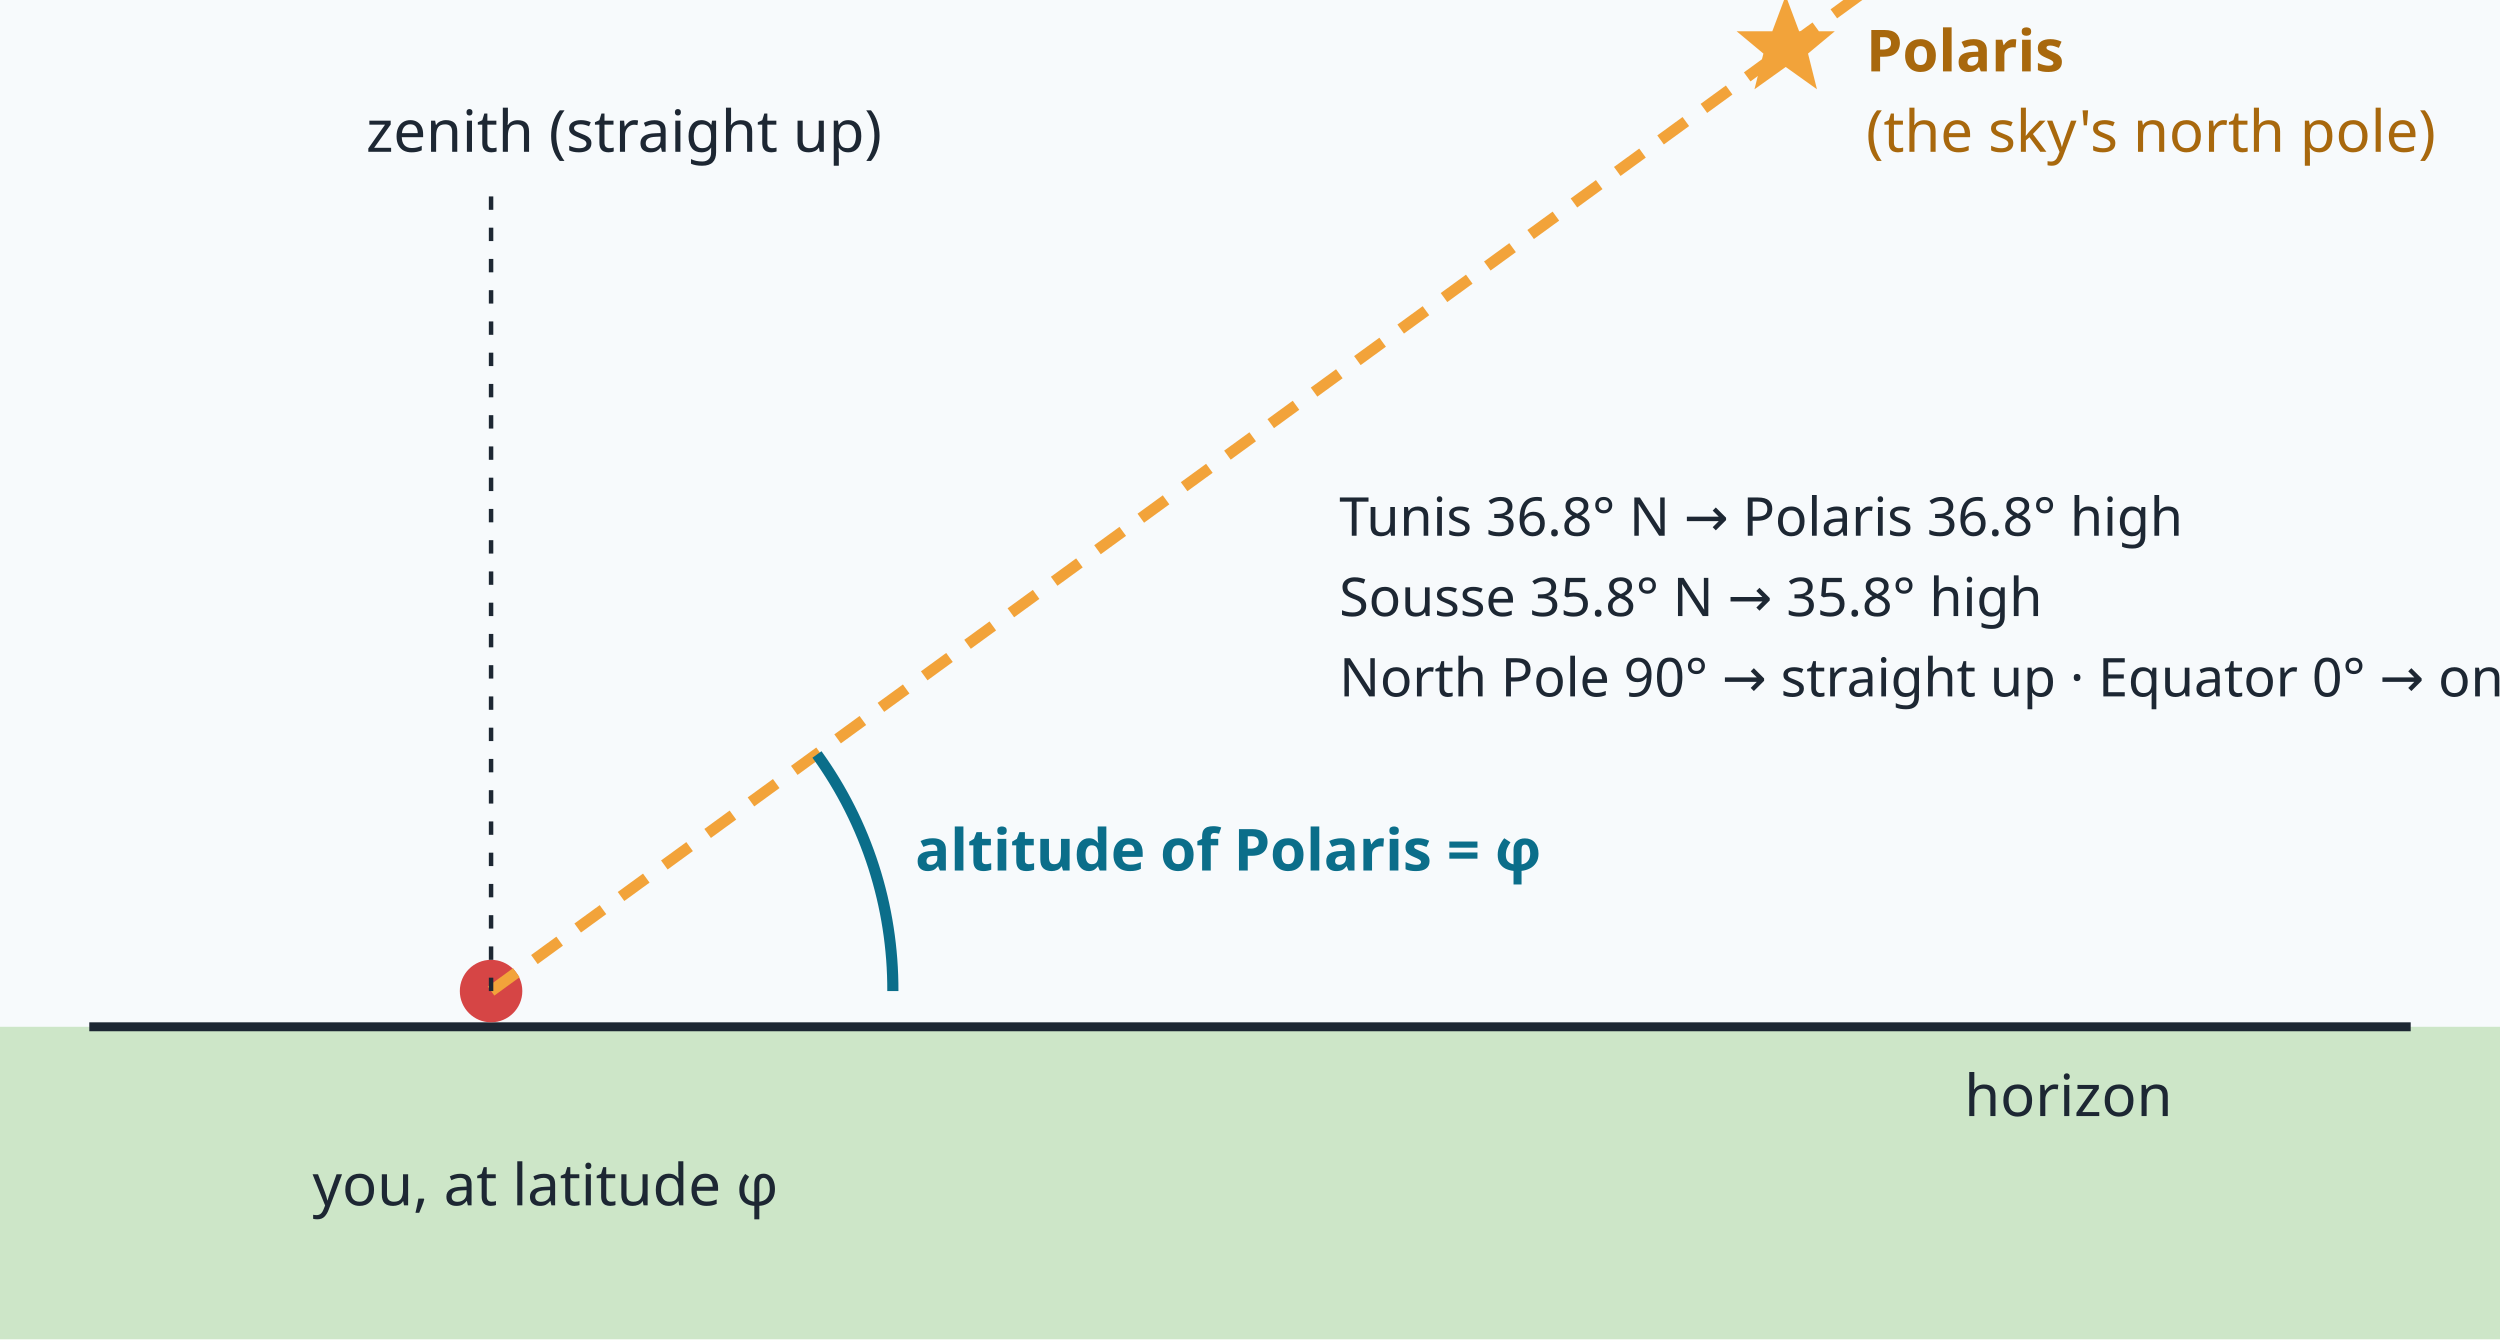
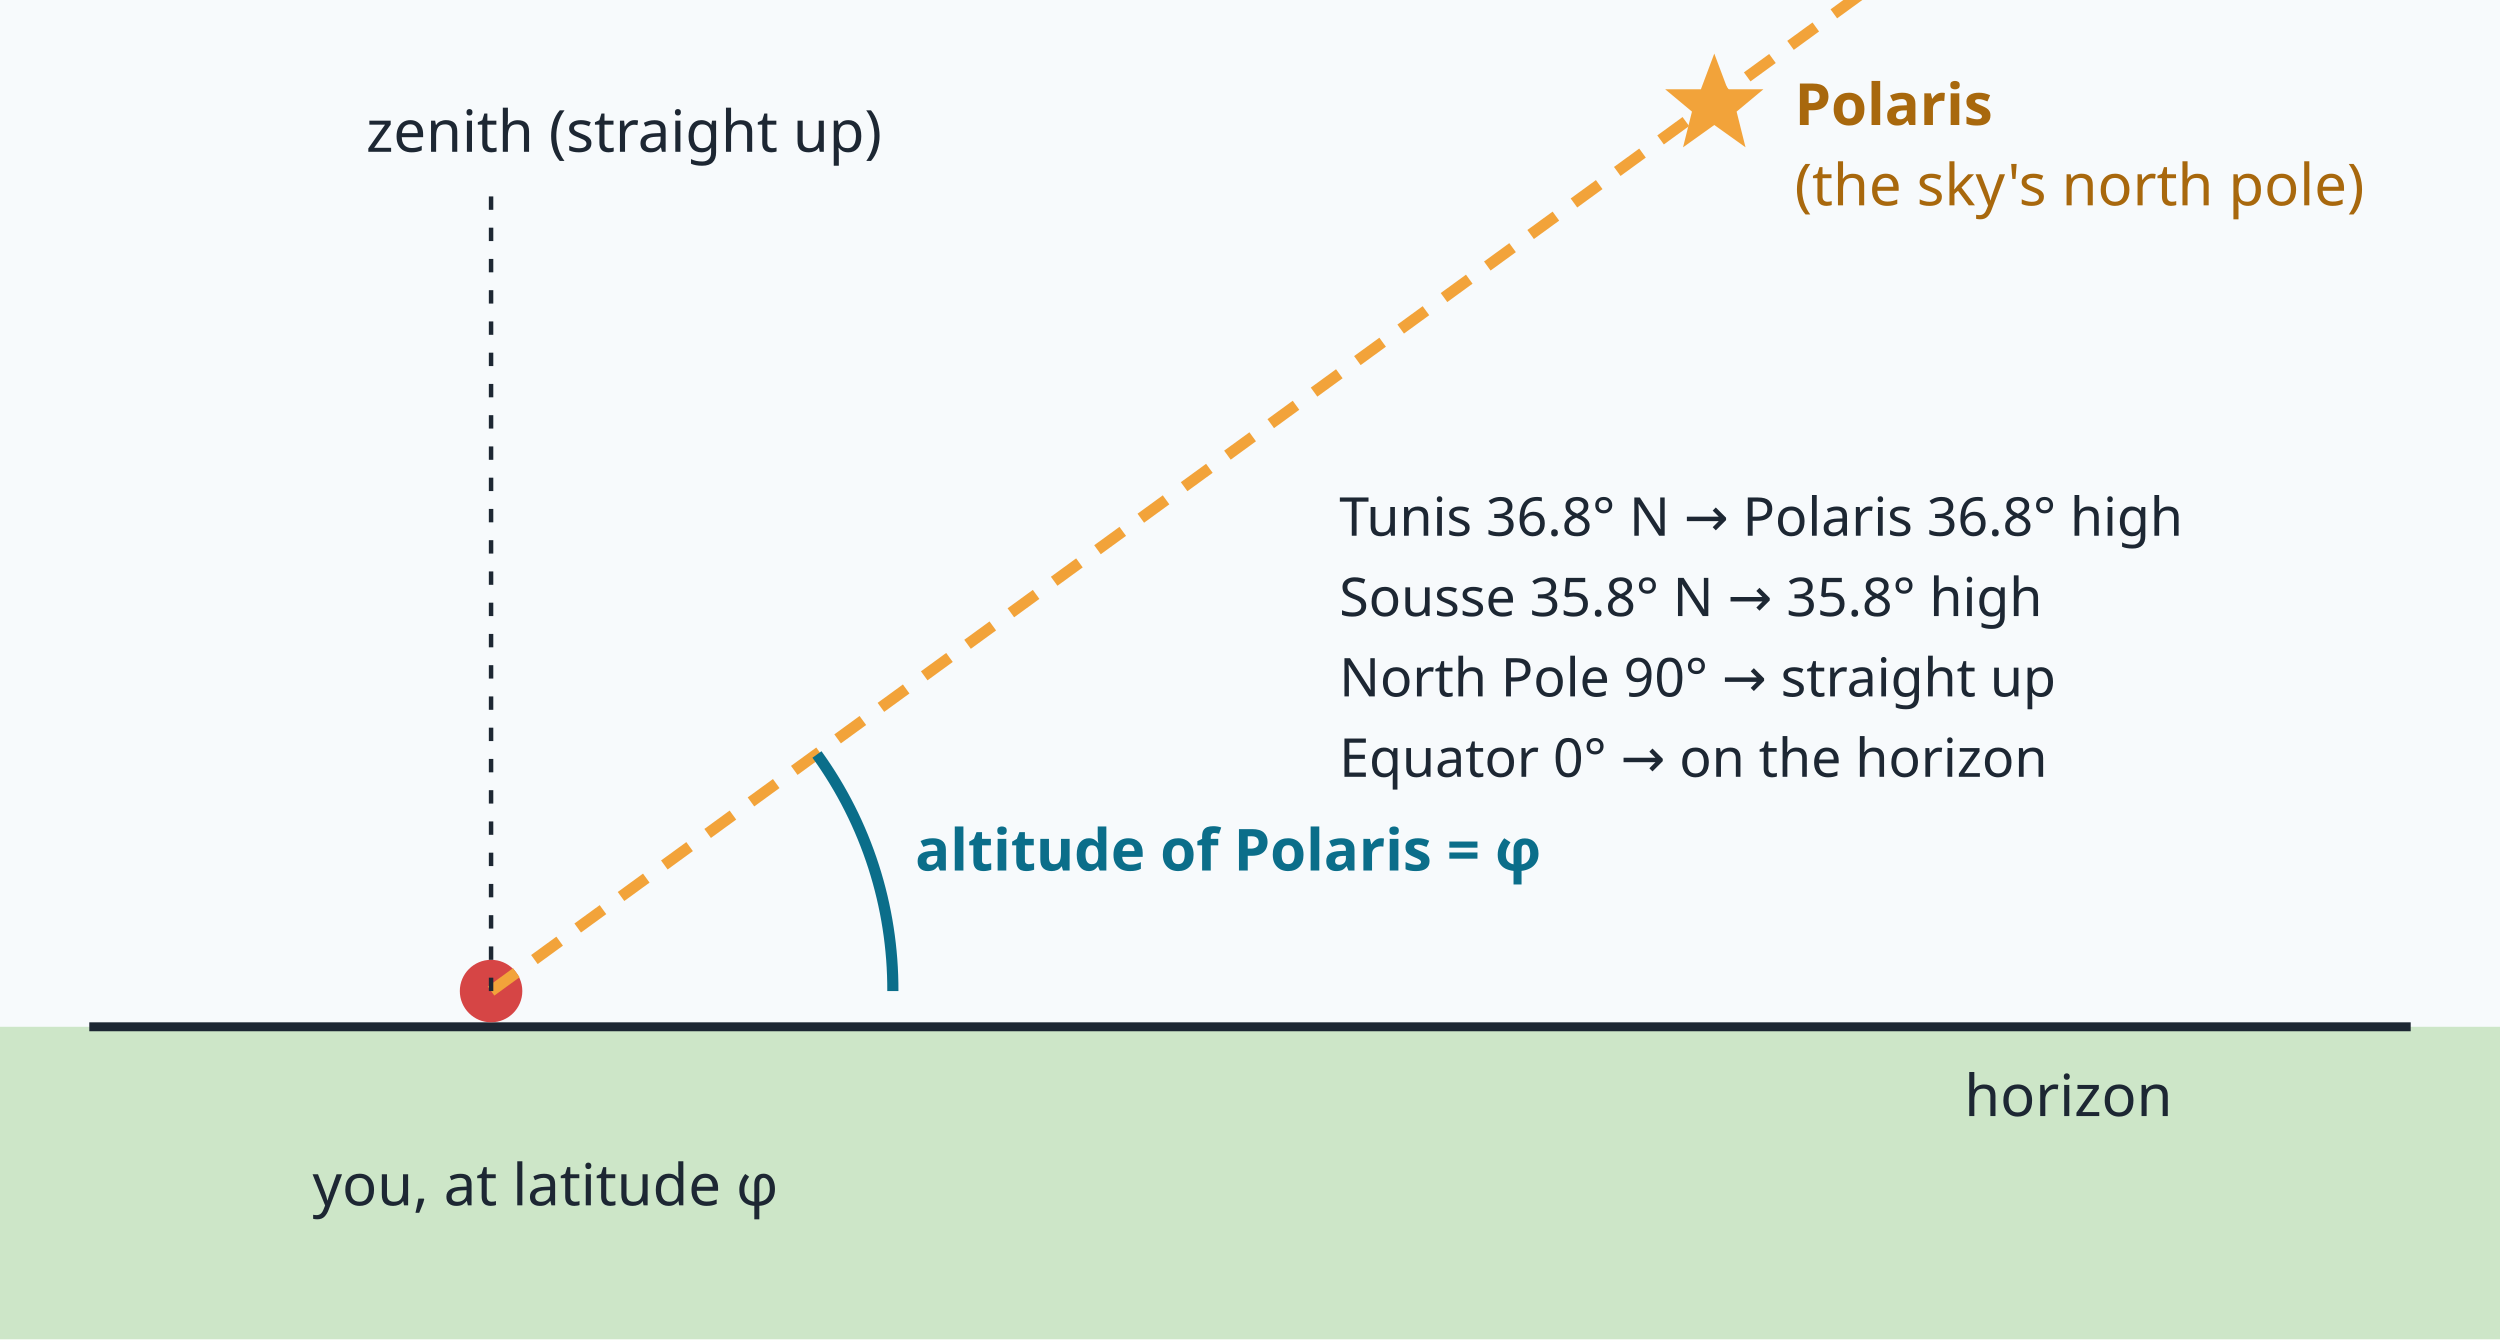
<svg xmlns="http://www.w3.org/2000/svg" viewBox="0 0 560 300" font-family="sans-serif" font-size="13">
  <rect width="560" height="300" fill="#f7fafc" />
  <rect x="0" y="230" width="560" height="70" fill="#cde6c8" />
  <line x1="20" y1="230" x2="540" y2="230" stroke="#1d2733" stroke-width="2" />
  <text x="440" y="250" fill="#1d2733">horizon</text>
  <circle cx="110" cy="222" r="7" fill="#d64545" />
  <text x="70" y="270" fill="#1d2733">you, at latitude φ</text>
  <line x1="110" y1="222" x2="470" y2="-40" stroke="#f2a33a" stroke-width="2.5" stroke-dasharray="7 5" />
-   <g transform="translate(400,10)">
+   <g transform="translate(384,23)">
    <polygon points="0,-11 3,-3 11,-3 5,2 7,10 0,5 -7,10 -5,2 -11,-3 -3,-3" fill="#f2a33a" />
  </g>
-   <text x="418" y="16" fill="#a8680d" font-weight="bold">Polaris</text>
-   <text x="418" y="34" fill="#a8680d">(the sky's north pole)</text>
+   <text x="402" y="28" fill="#a8680d" font-weight="bold">Polaris</text>
+   <text x="402" y="46" fill="#a8680d">(the sky's north pole)</text>
  <path d="M 200 222 A 90 90 0 0 0 183 169" fill="none" stroke="#0b6e8a" stroke-width="2.5" />
  <text x="205" y="195" fill="#0b6e8a" font-weight="bold">altitude of Polaris = φ</text>
  <line x1="110" y1="222" x2="110" y2="40" stroke="#1d2733" stroke-dasharray="3 4" />
  <text x="82" y="34" fill="#1d2733">zenith (straight up)</text>
  <text x="300" y="120" fill="#1d2733" font-size="12">Tunis 36.8° N → Polaris 36.8° high</text>
  <text x="300" y="138" fill="#1d2733" font-size="12">Sousse 35.8° N → 35.8° high</text>
-   <text x="300" y="156" fill="#1d2733" font-size="12">North Pole 90° → straight up · Equator 0° → on the horizon</text>
+   <text x="300" y="156" fill="#1d2733" font-size="12">North Pole 90° → straight up</text>
+   <text x="300" y="174" fill="#1d2733" font-size="12">Equator 0° → on the horizon</text>
</svg>
